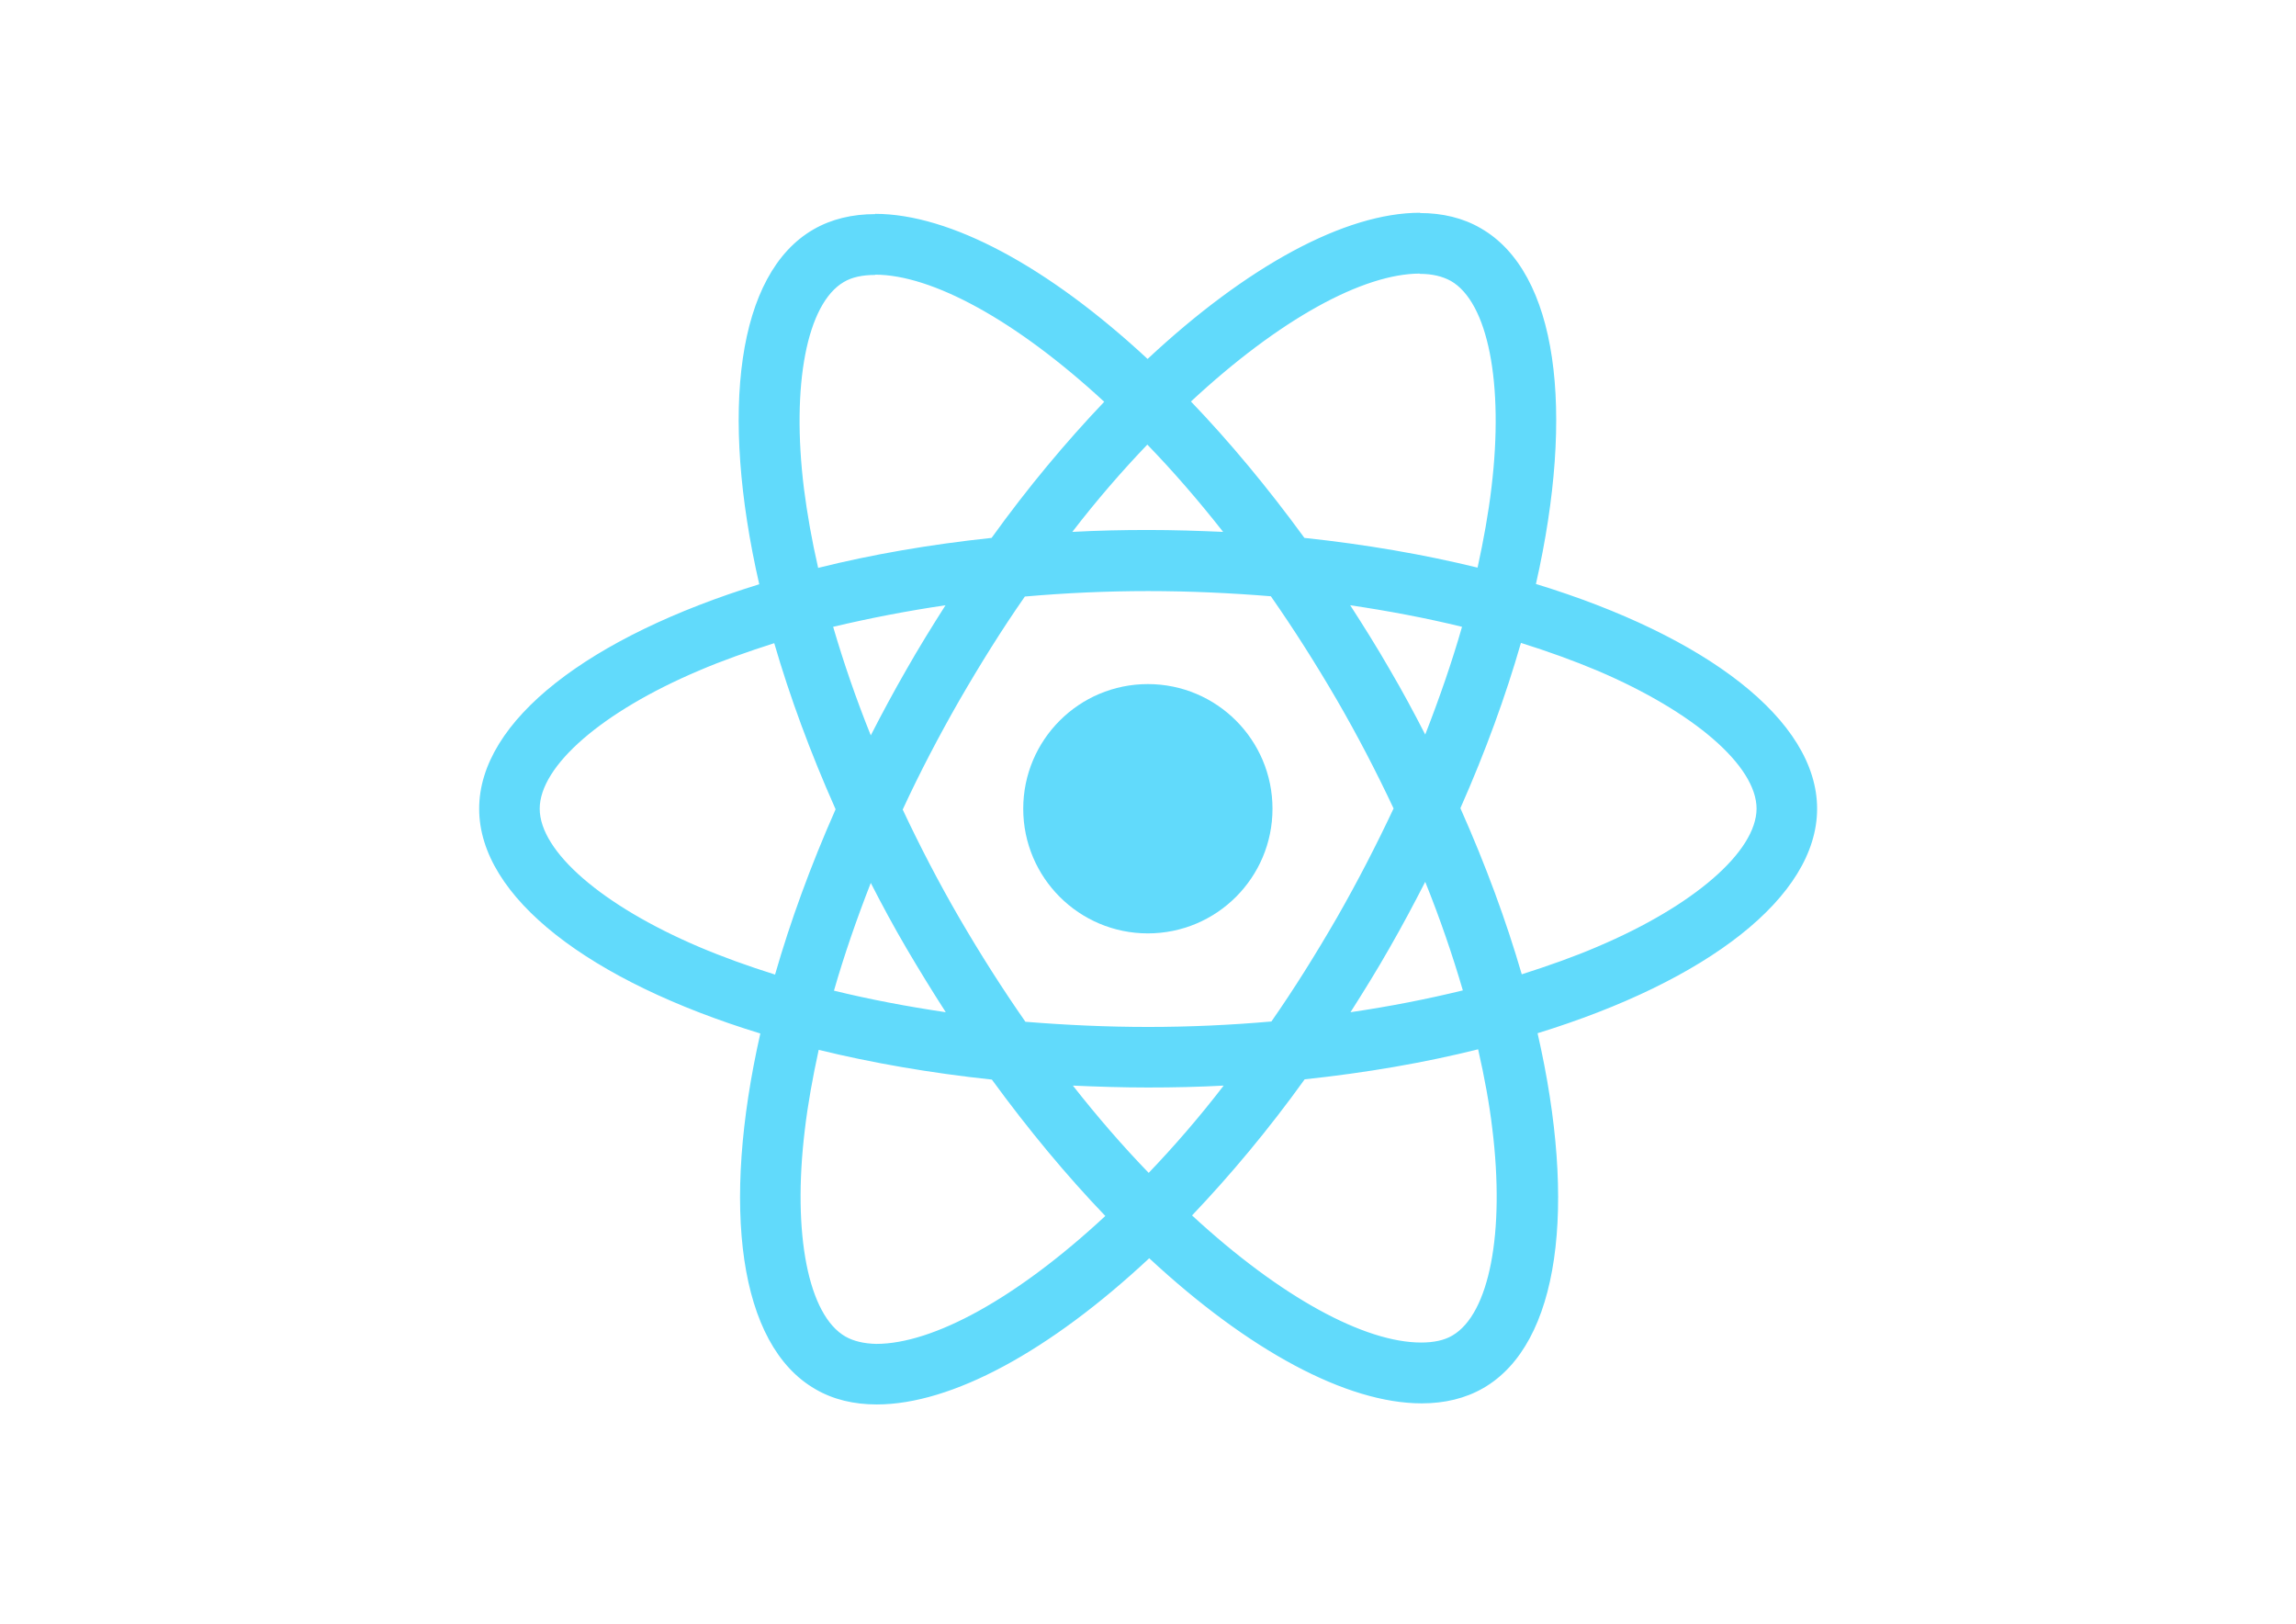
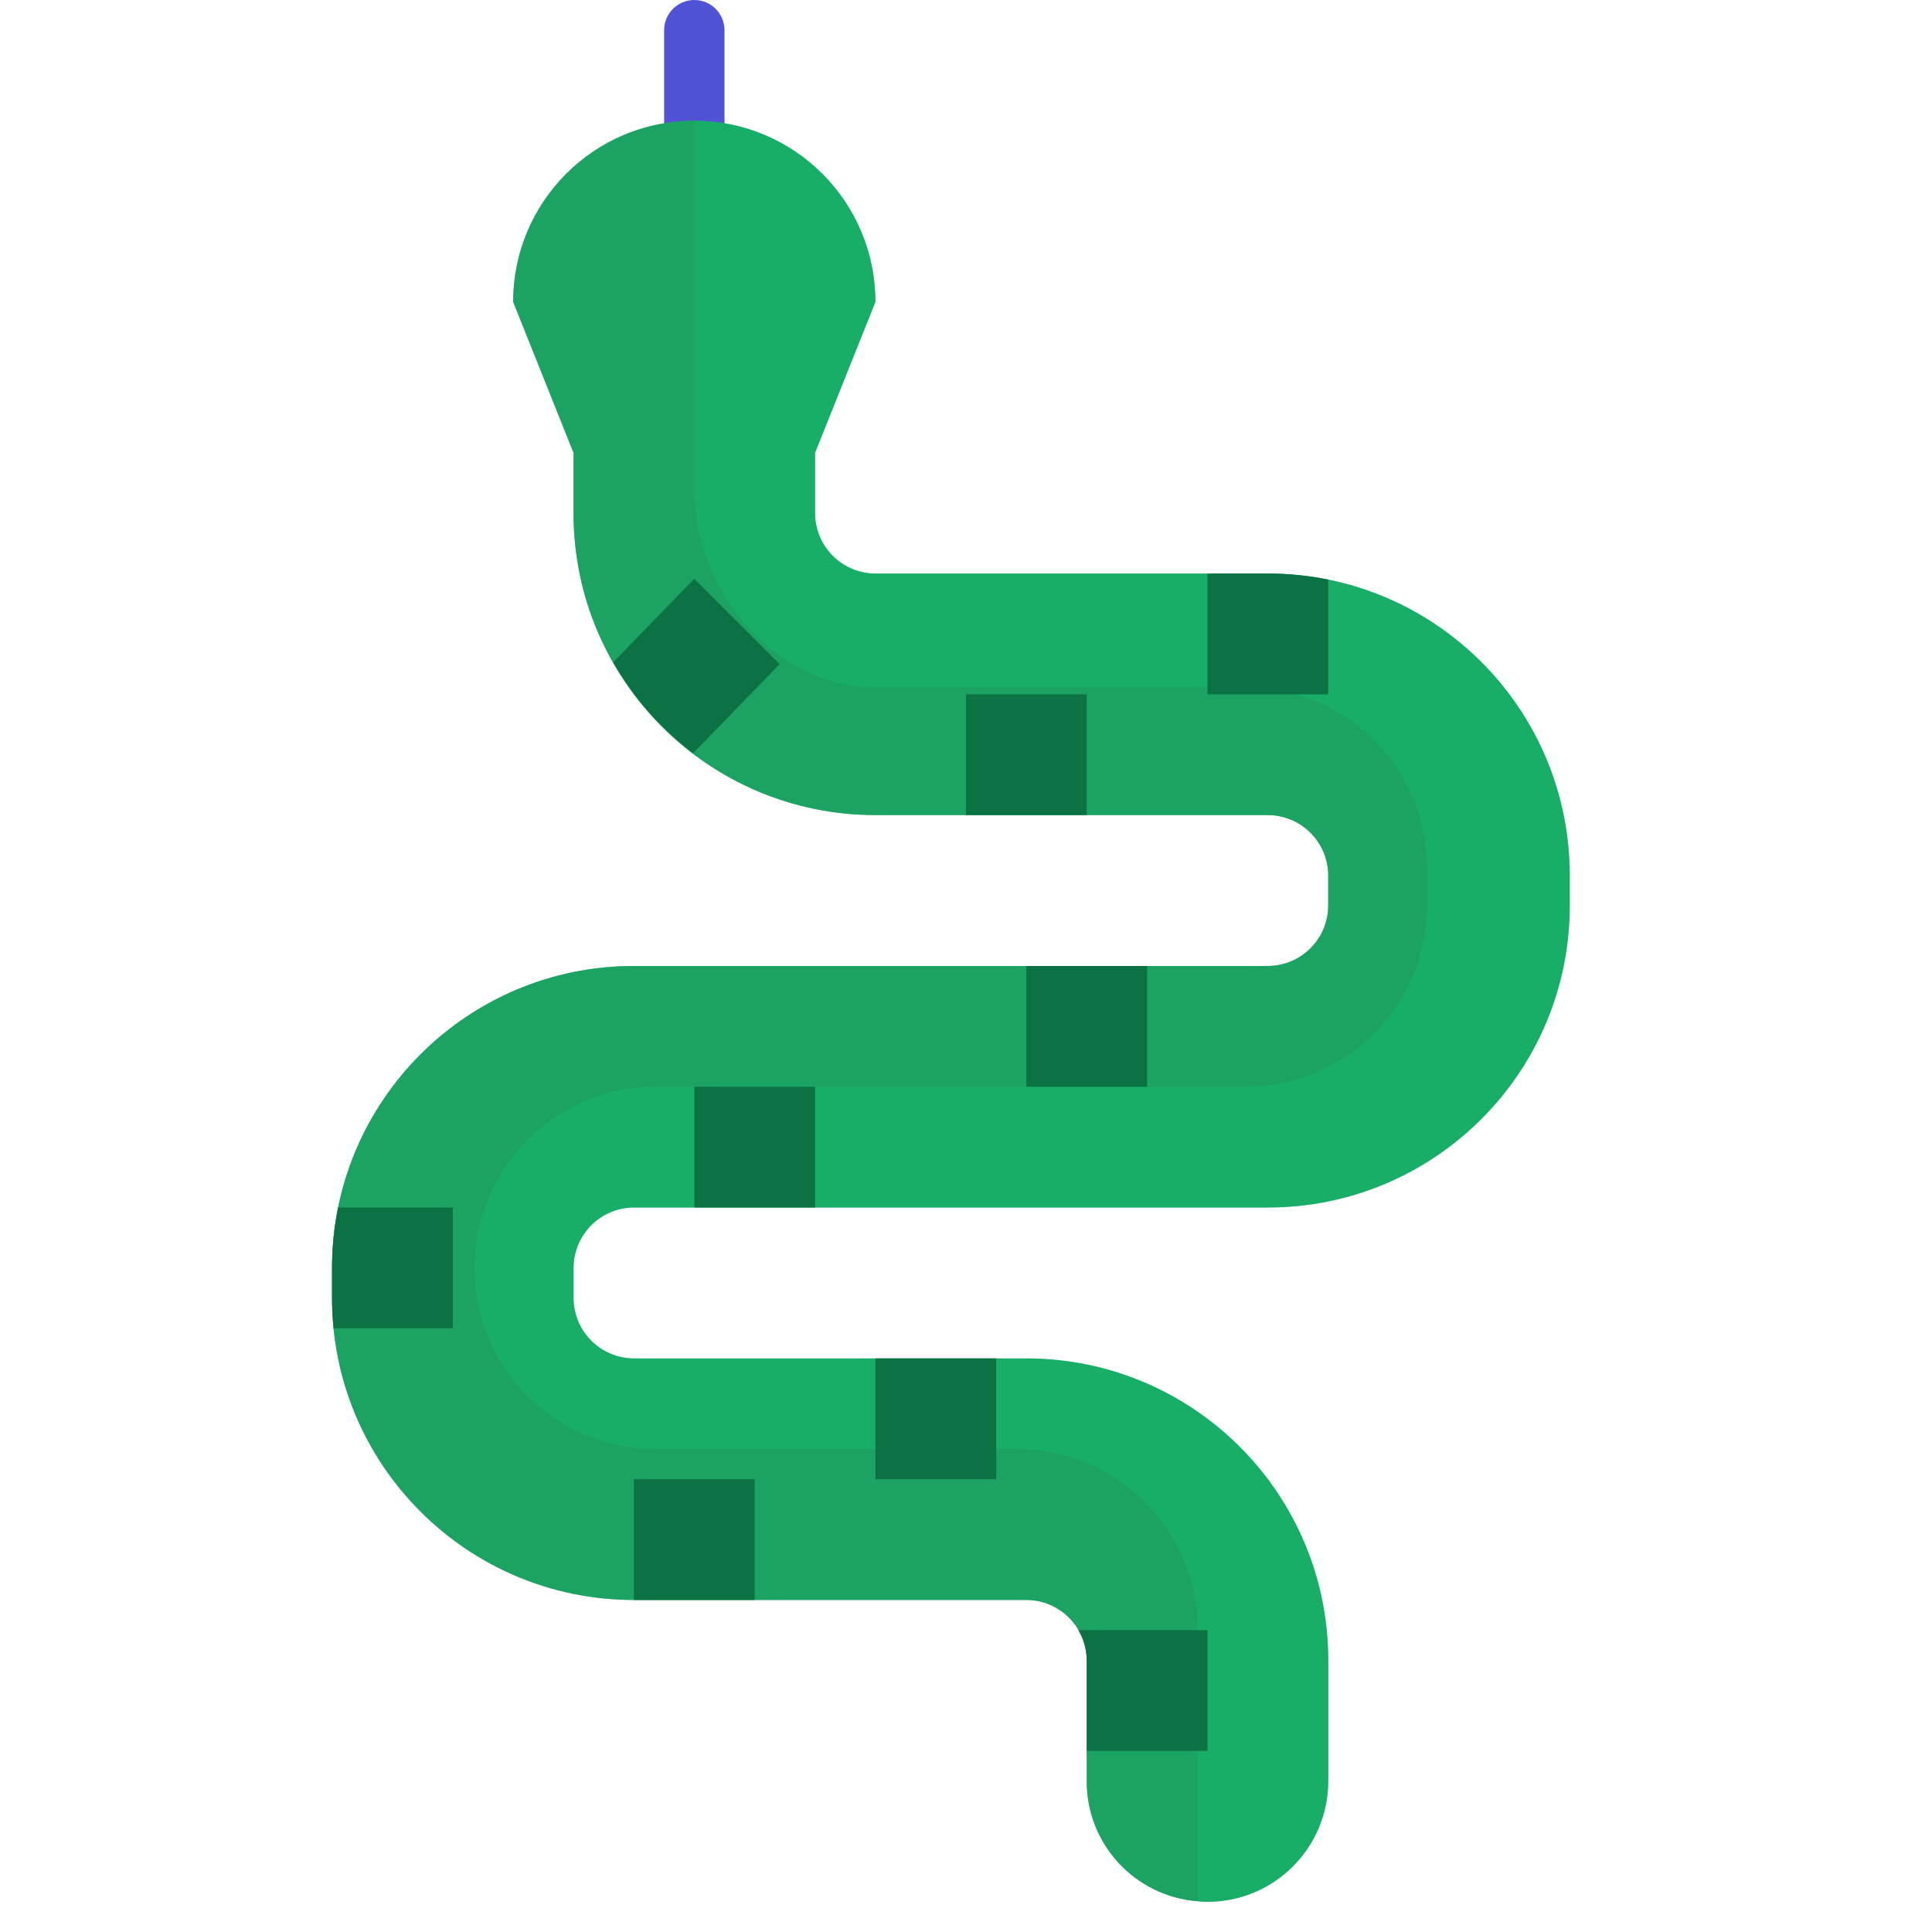
- <svg xmlns="http://www.w3.org/2000/svg" viewBox="0 0 841.9 595.3">
-   <g fill="#61DAFB">
-     <path d="M666.3 296.5c0-32.5-40.7-63.3-103.1-82.4 14.4-63.6 8-114.2-20.2-130.4-6.5-3.8-14.1-5.6-22.4-5.6v22.3c4.6 0 8.3.9 11.4 2.6 13.6 7.8 19.5 37.5 14.9 75.7-1.1 9.4-2.9 19.3-5.1 29.4-19.6-4.8-41-8.5-63.5-10.9-13.5-18.5-27.5-35.3-41.6-50 32.6-30.3 63.2-46.9 84-46.9V78c-27.5 0-63.5 19.6-99.9 53.6-36.4-33.8-72.4-53.2-99.9-53.2v22.3c20.7 0 51.4 16.5 84 46.6-14 14.7-28 31.4-41.3 49.9-22.6 2.4-44 6.1-63.6 11-2.3-10-4-19.7-5.2-29-4.7-38.2 1.1-67.9 14.6-75.8 3-1.8 6.9-2.6 11.5-2.6V78.5c-8.4 0-16 1.8-22.6 5.6-28.1 16.2-34.4 66.7-19.9 130.1-62.2 19.2-102.7 49.9-102.7 82.3 0 32.5 40.7 63.3 103.1 82.4-14.4 63.6-8 114.2 20.2 130.4 6.5 3.8 14.1 5.6 22.5 5.6 27.5 0 63.5-19.6 99.9-53.6 36.4 33.8 72.4 53.2 99.9 53.2 8.4 0 16-1.8 22.6-5.6 28.1-16.2 34.4-66.7 19.9-130.1 62-19.1 102.5-49.9 102.5-82.3zm-130.2-66.7c-3.7 12.9-8.3 26.2-13.5 39.5-4.1-8-8.4-16-13.1-24-4.6-8-9.5-15.8-14.4-23.4 14.2 2.1 27.9 4.7 41 7.9zm-45.8 106.5c-7.8 13.5-15.8 26.3-24.1 38.2-14.9 1.3-30 2-45.2 2-15.1 0-30.2-.7-45-1.9-8.3-11.9-16.4-24.6-24.2-38-7.6-13.1-14.5-26.4-20.8-39.8 6.2-13.4 13.2-26.8 20.7-39.9 7.8-13.5 15.8-26.3 24.1-38.2 14.9-1.3 30-2 45.2-2 15.1 0 30.2.7 45 1.9 8.3 11.9 16.4 24.6 24.2 38 7.6 13.1 14.5 26.4 20.8 39.8-6.3 13.4-13.2 26.8-20.7 39.9zm32.3-13c5.4 13.4 10 26.8 13.8 39.8-13.1 3.2-26.9 5.9-41.2 8 4.9-7.7 9.8-15.6 14.4-23.7 4.6-8 8.9-16.1 13-24.1zM421.2 430c-9.3-9.6-18.6-20.3-27.8-32 9 .4 18.2.7 27.5.7 9.4 0 18.7-.2 27.8-.7-9 11.7-18.3 22.4-27.5 32zm-74.4-58.9c-14.2-2.1-27.9-4.7-41-7.9 3.7-12.9 8.3-26.2 13.5-39.5 4.1 8 8.4 16 13.1 24 4.7 8 9.5 15.8 14.4 23.4zM420.7 163c9.3 9.6 18.6 20.3 27.8 32-9-.4-18.2-.7-27.5-.7-9.4 0-18.7.2-27.8.7 9-11.7 18.3-22.4 27.5-32zm-74 58.9c-4.9 7.7-9.8 15.6-14.4 23.7-4.6 8-8.9 16-13 24-5.4-13.4-10-26.8-13.8-39.8 13.1-3.1 26.9-5.8 41.2-7.9zm-90.5 125.2c-35.4-15.1-58.3-34.9-58.3-50.6 0-15.7 22.9-35.6 58.3-50.6 8.6-3.7 18-7 27.7-10.1 5.7 19.6 13.2 40 22.5 60.9-9.2 20.8-16.6 41.1-22.2 60.6-9.9-3.1-19.3-6.5-28-10.2zM310 490c-13.6-7.8-19.5-37.5-14.9-75.7 1.1-9.4 2.9-19.3 5.1-29.4 19.6 4.8 41 8.5 63.5 10.9 13.5 18.5 27.5 35.3 41.6 50-32.6 30.3-63.2 46.9-84 46.9-4.5-.1-8.3-1-11.3-2.7zm237.2-76.2c4.7 38.2-1.1 67.9-14.6 75.8-3 1.8-6.9 2.6-11.5 2.6-20.7 0-51.4-16.5-84-46.6 14-14.7 28-31.4 41.3-49.9 22.6-2.4 44-6.1 63.6-11 2.3 10.1 4.1 19.8 5.2 29.1zm38.5-66.7c-8.6 3.7-18 7-27.7 10.1-5.7-19.6-13.2-40-22.5-60.9 9.2-20.8 16.6-41.1 22.2-60.6 9.9 3.1 19.3 6.5 28.1 10.2 35.4 15.1 58.3 34.9 58.3 50.6-.1 15.7-23 35.6-58.4 50.6zM320.8 78.4z" />
-     <circle cx="420.9" cy="296.5" r="45.7" />
-     <path d="M520.5 78.1z" />
+ <svg xmlns="http://www.w3.org/2000/svg" id="Layer_3_copy_2" height="512" viewBox="0 0 64 64" width="512" data-name="Layer 3 copy 2">
+   <path d="m23 11a1 1 0 0 1 -1-1v-9a1 1 0 0 1 2 0v9a1 1 0 0 1 -1 1z" fill="#5053d6" />
+   <path d="m52 29v1a10 10 0 0 1 -10 10h-21a2.006 2.006 0 0 0 -2 2v1a2.006 2.006 0 0 0 2 2h13a10 10 0 0 1 10 10v4a4 4 0 0 1 -4 4 1.719 1.719 0 0 1 -.32-.02 3.98 3.98 0 0 1 -3.68-3.98v-4a2.006 2.006 0 0 0 -2-2h-13a10 10 0 0 1 -10-10v-1a10 10 0 0 1 10-10h21a2.006 2.006 0 0 0 2-2v-1a2.006 2.006 0 0 0 -2-2h-13a10 10 0 0 1 -10-10v-2l-2-5a6 6 0 0 1 12 0l-2 5v2a2.006 2.006 0 0 0 2 2h13a10 10 0 0 1 10 10z" fill="#19ae67" />
+   <g opacity=".4">
+     <path d="m47.27 28.76v1.24a6 6 0 0 1 -6 6h-19.55a6 6 0 0 0 0 12h11.96a6 6 0 0 1 6 6v8.98a3.98 3.98 0 0 1 -3.68-3.98v-4a2.006 2.006 0 0 0 -2-2h-13a10 10 0 0 1 -10-10v-1a10 10 0 0 1 10-10h21a2.006 2.006 0 0 0 2-2v-1a2.006 2.006 0 0 0 -2-2h-13a10 10 0 0 1 -10-10v-2l-2-5a6 6 0 0 1 6-6v12.24c0 3.22 2.54 6.38 5.75 6.52h12.77a6.009 6.009 0 0 1 5.75 6z" fill="#27825a" />
+   </g>
+   <g opacity=".44">
+     <path d="m52 29v1a10 10 0 0 1 -10 10h-21a2.006 2.006 0 0 0 -2 2v1a2.006 2.006 0 0 0 2 2h13a10 10 0 0 1 10 10v4a4 4 0 0 1 -4 4 1.719 1.719 0 0 1 -.32-.02 3.98 3.98 0 0 1 -3.68-3.98v-4a2.006 2.006 0 0 0 -2-2h-13a10 10 0 0 1 -10-10v-1a10 10 0 0 1 10-10h21a2.006 2.006 0 0 0 2-2v-1a2.006 2.006 0 0 0 -2-2h-13a10 10 0 0 1 -10-10v-2l-2-5a6 6 0 0 1 12 0l-2 5v2a2.006 2.006 0 0 0 2 2h13a10 10 0 0 1 10 10z" fill="#19ae67" />
+   </g>
+   <g fill="#0c7143">
+     <path d="m32 23h4v4h-4z" />
+     <path d="m23 36h4v4h-4z" />
+     <path d="m29 45h4v4h-4z" />
+     <path d="m21 49h4v4h-4z" />
+     <path d="m44 23v-3.8a10.03 10.03 0 0 0 -2-.2h-2v4z" />
+     <path d="m23 19.172-2.687 2.768a10.043 10.043 0 0 0 2.644 3.013l2.871-2.953z" />
+     <path d="m15 40h-3.8a10.03 10.03 0 0 0 -.2 2v1c0 .338.018.671.051 1h3.949z" />
+     <path d="m40 54h-4.279a1.972 1.972 0 0 1 .279 1v3h4z" />
+     <path d="m34 32h4v4h-4z" />
  </g>
</svg>
